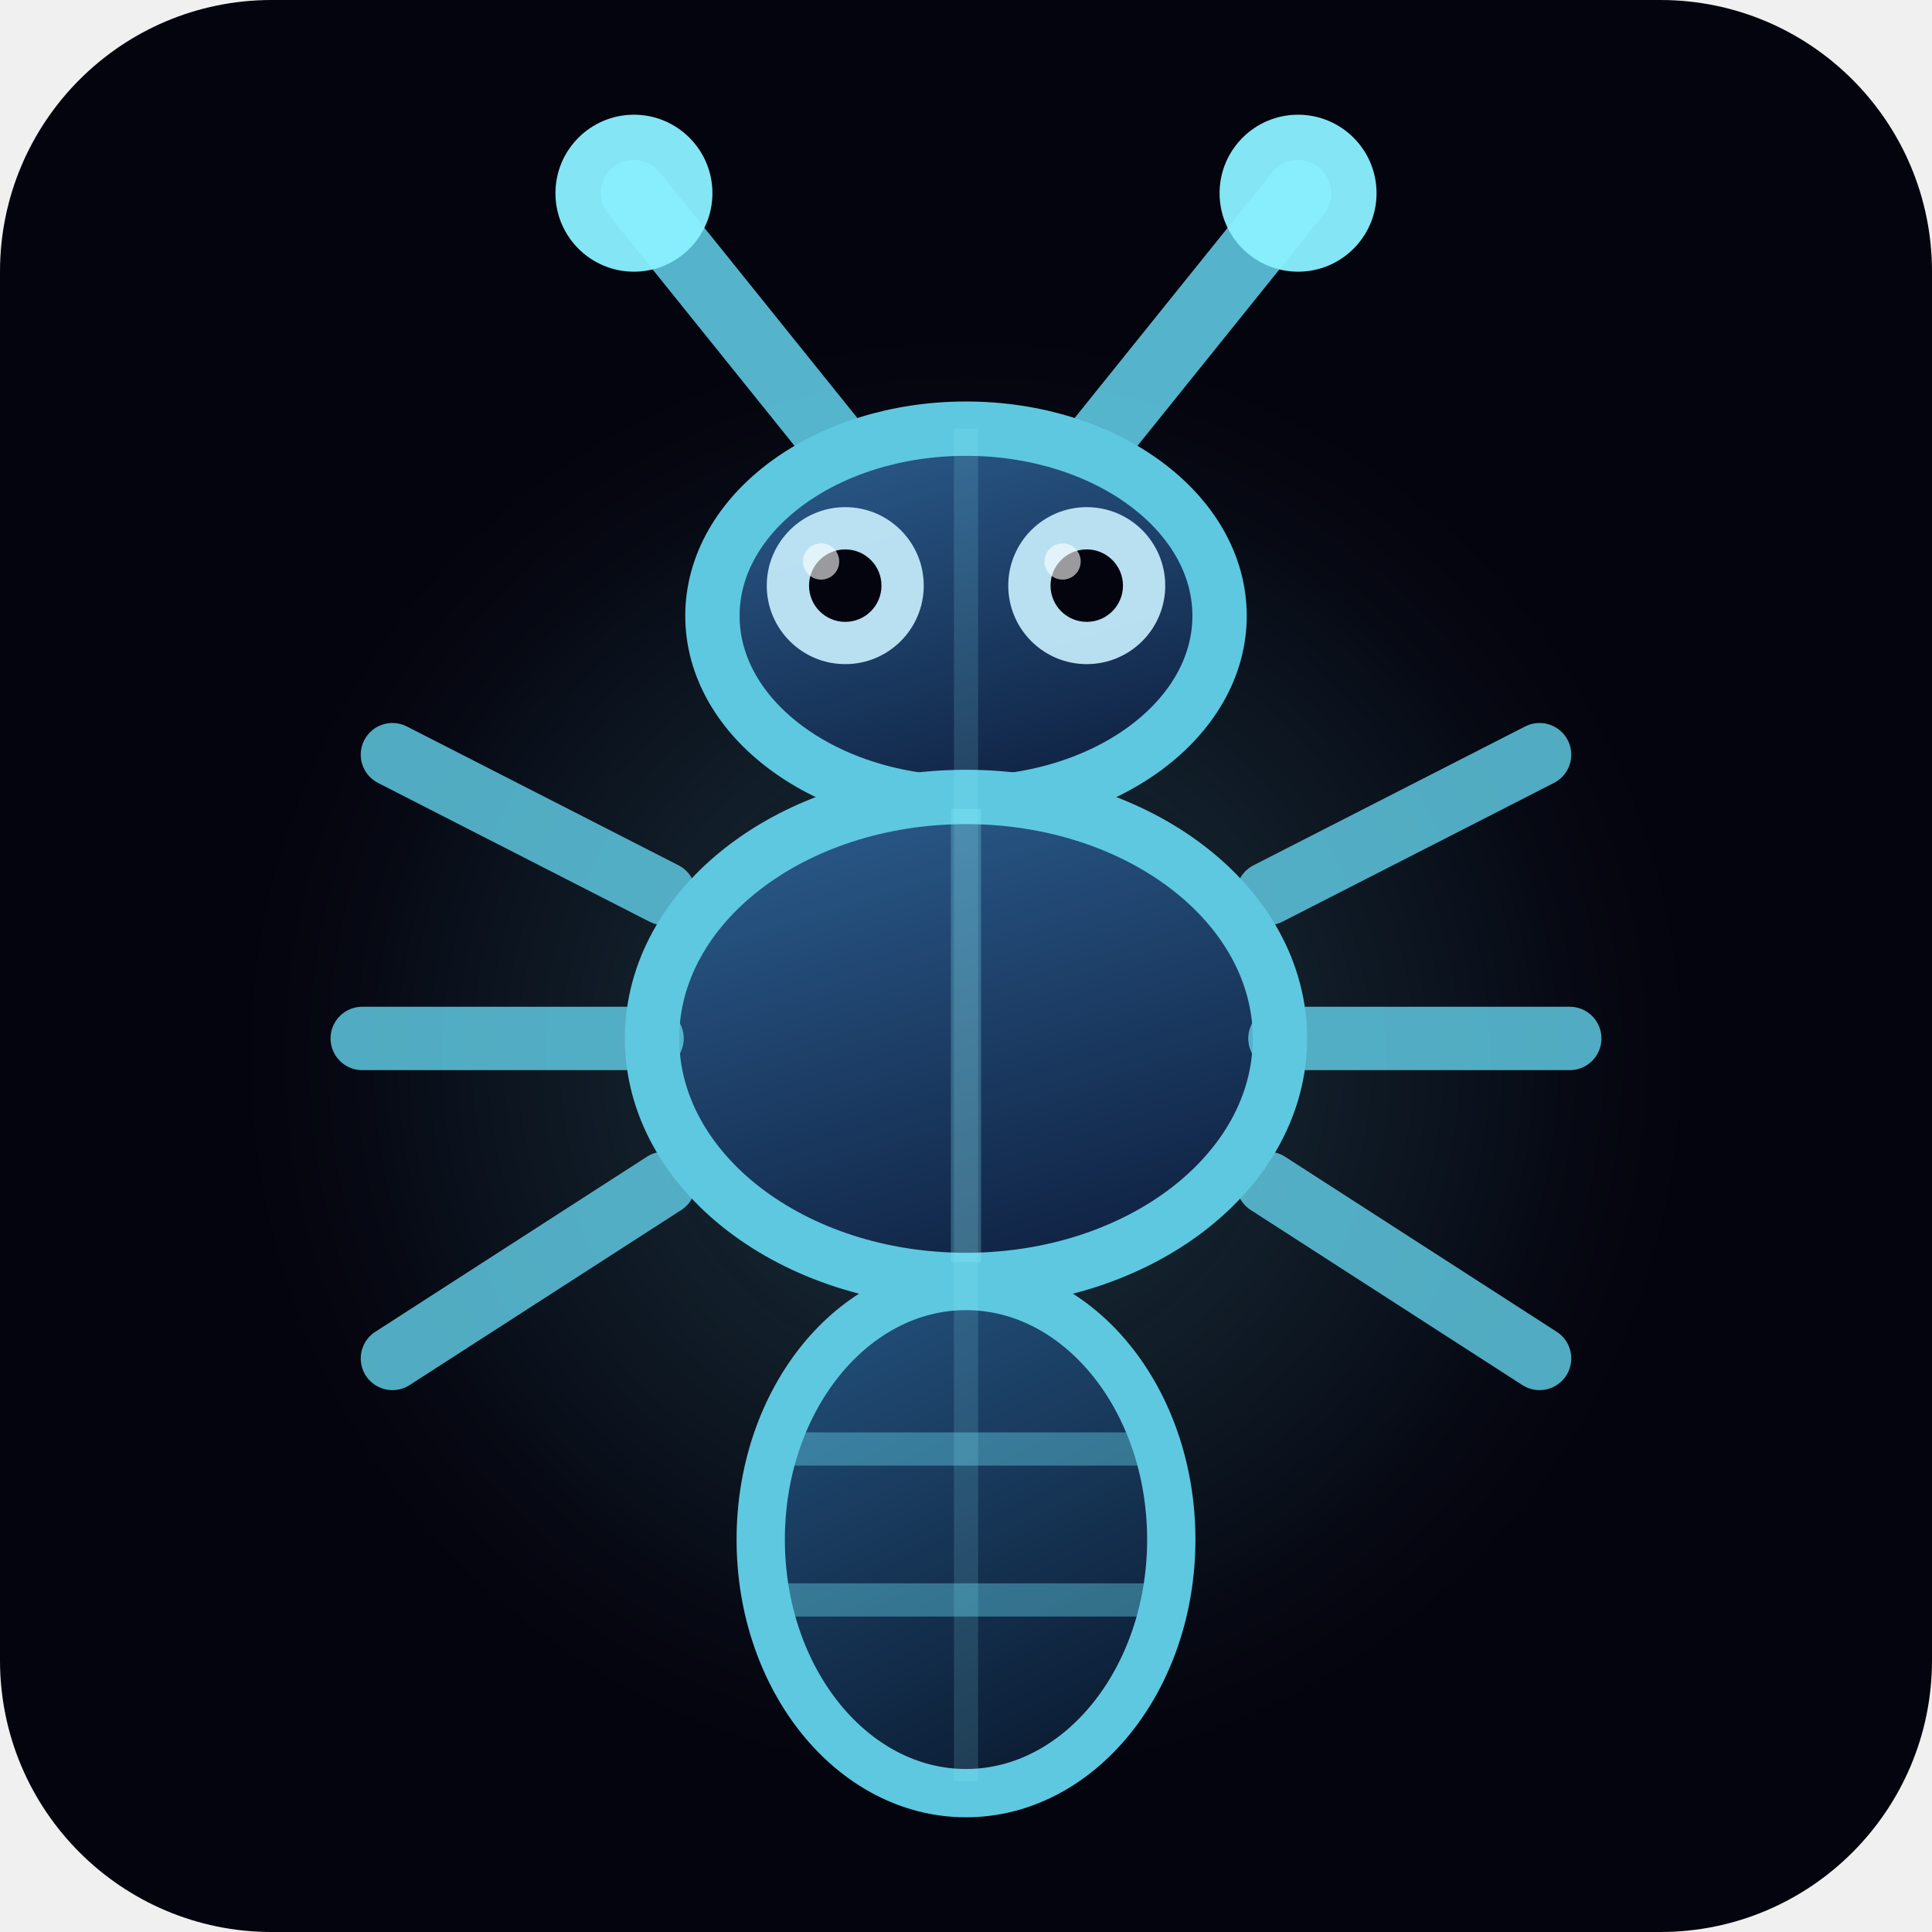
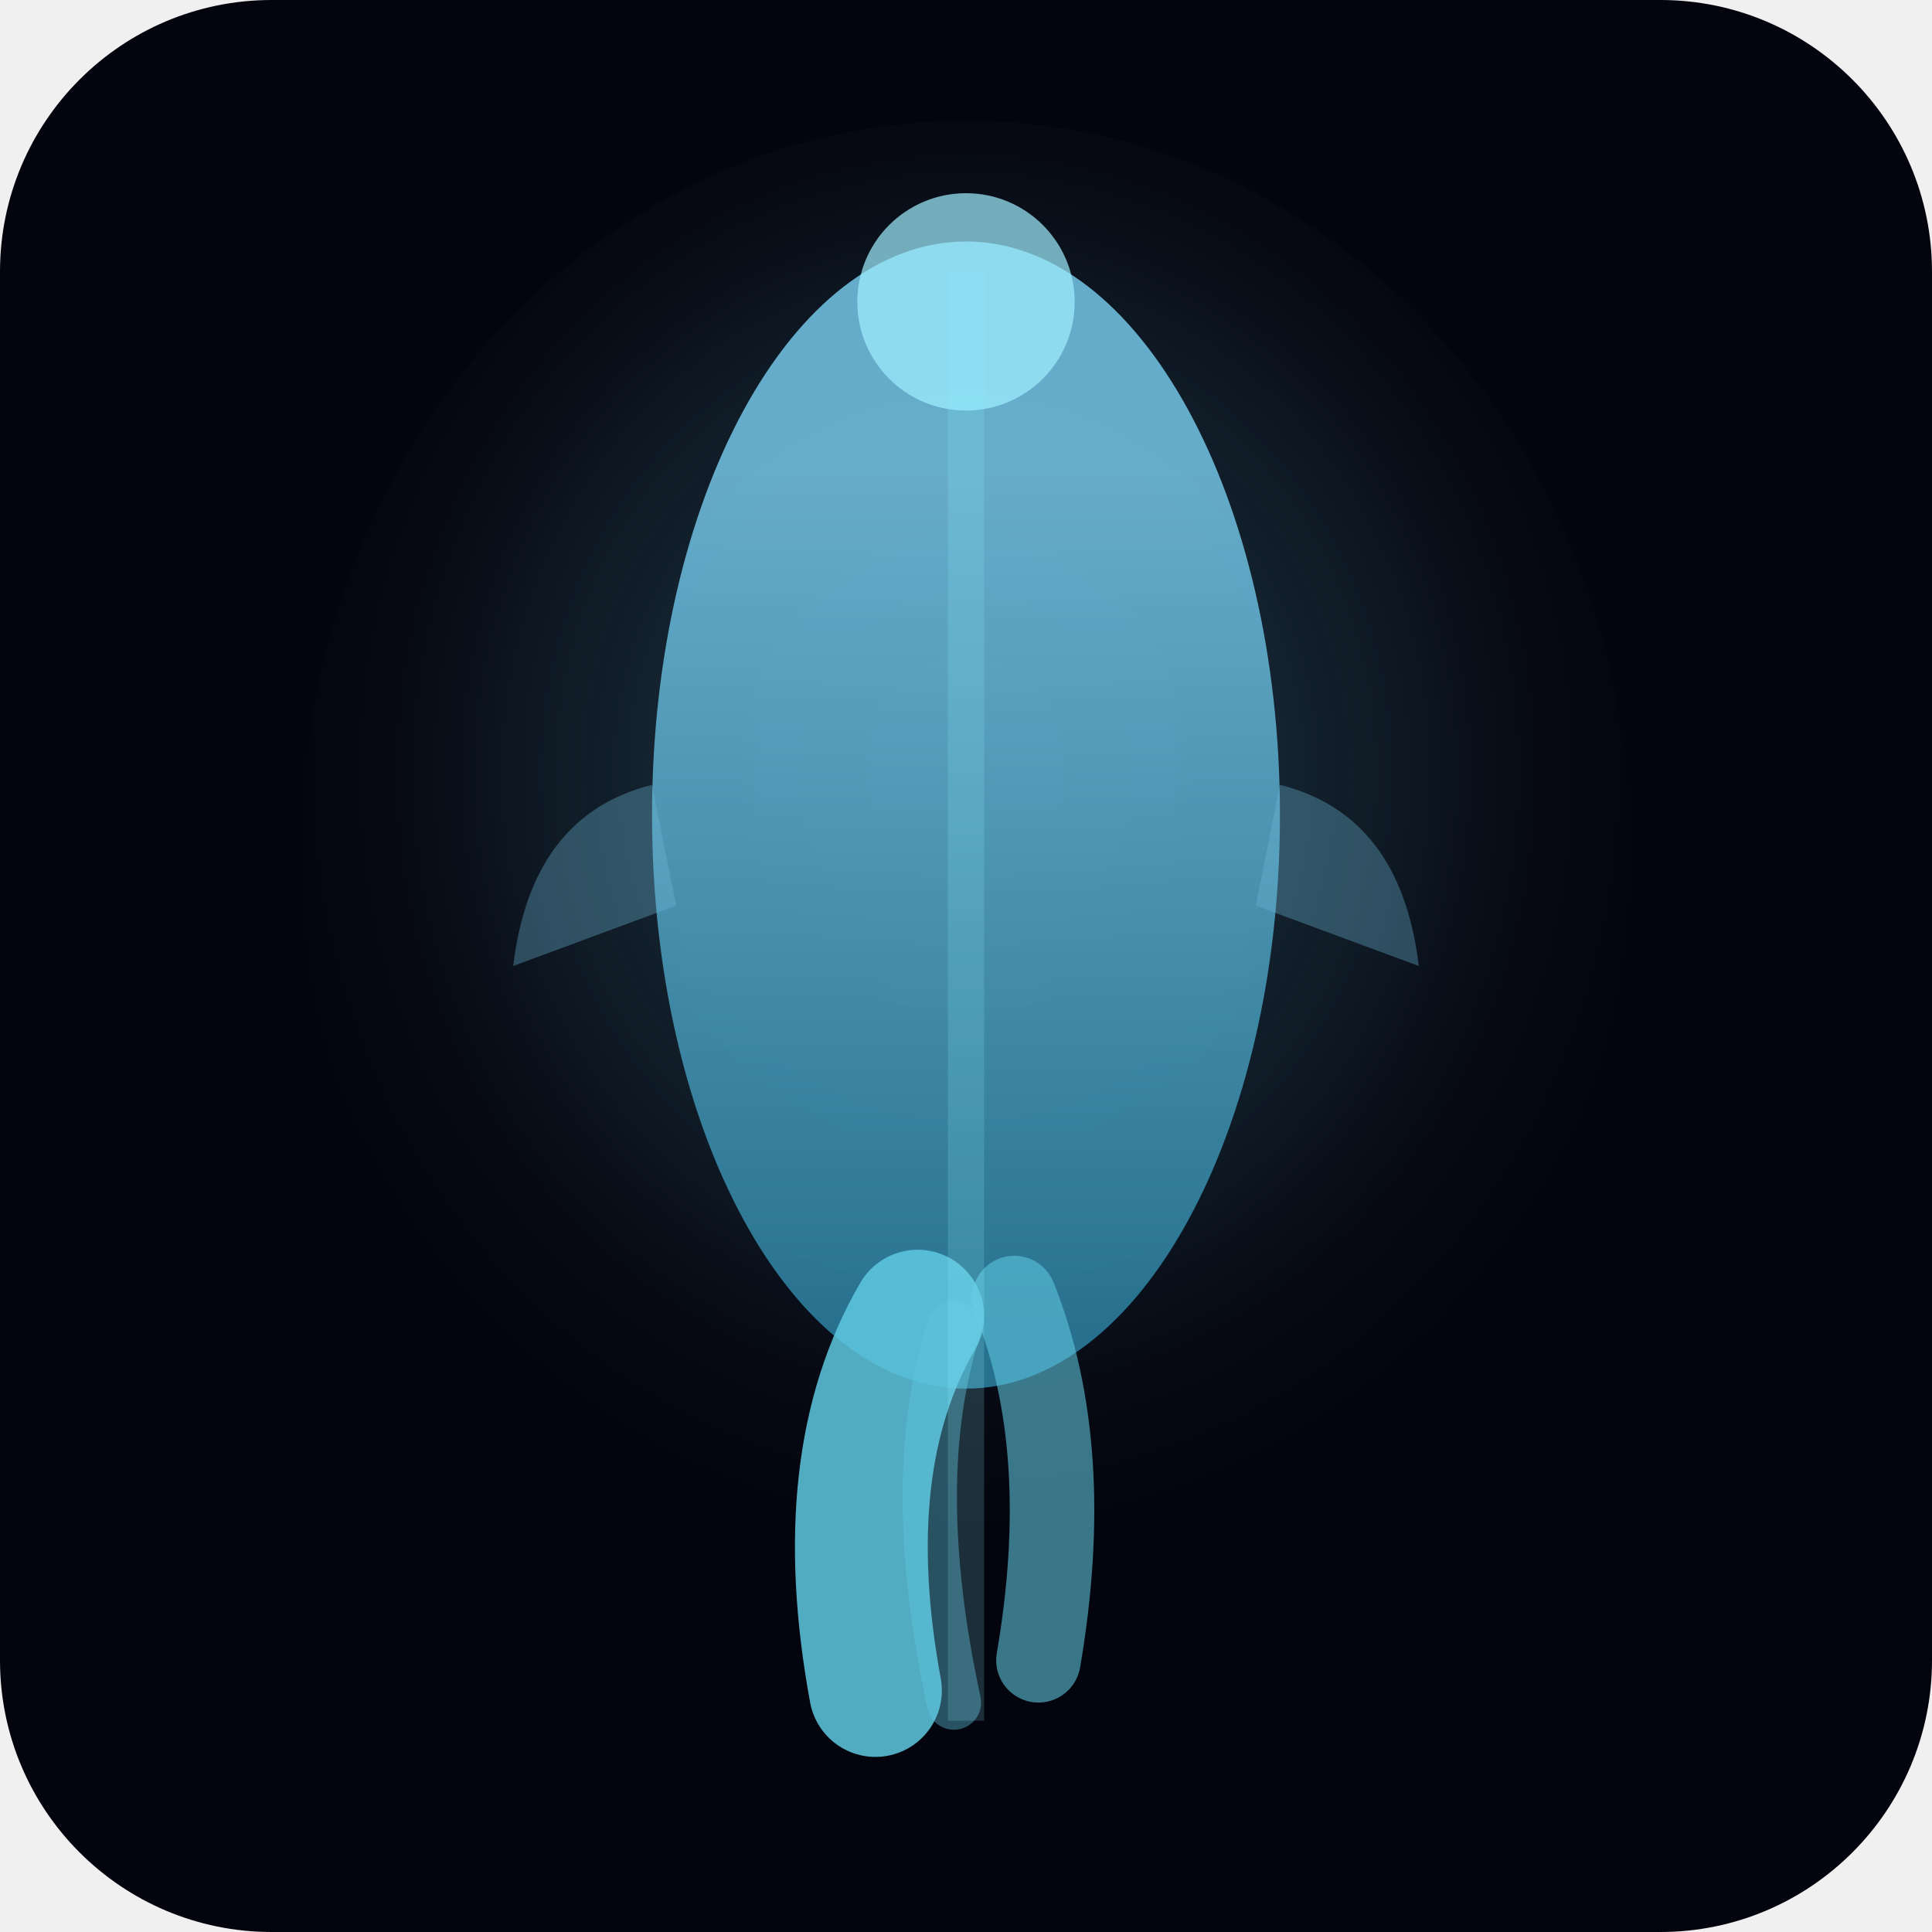
<svg xmlns="http://www.w3.org/2000/svg" viewBox="0 0 32 32" width="32" height="32">
  <defs>
-     <radialGradient id="glow" cx="50%" cy="52%" r="48%">
-       <stop offset="0%" stop-color="#8af0ff" stop-opacity="0.22" />
-       <stop offset="70%" stop-color="#5ec8e0" stop-opacity="0.06" />
+     <radialGradient id="wispGlow" cx="50%" cy="45%" r="55%">
+       <stop offset="0%" stop-color="#a0f0ff" stop-opacity="0.28" />
+       <stop offset="60%" stop-color="#5ec8e0" stop-opacity="0.10" />
      <stop offset="100%" stop-color="#04040e" stop-opacity="0" />
    </radialGradient>
-     <linearGradient id="seg" x1="0.3" y1="0" x2="0.7" y2="1">
-       <stop offset="0%" stop-color="#2a5a8a" />
-       <stop offset="100%" stop-color="#0e2040" />
-     </linearGradient>
-     <linearGradient id="seg2" x1="0.3" y1="0" x2="0.7" y2="1">
-       <stop offset="0%" stop-color="#224f7a" />
-       <stop offset="100%" stop-color="#0a1a30" />
+     <linearGradient id="wispBody" x1="0" y1="0.2" x2="0" y2="0.95">
+       <stop offset="0%" stop-color="#6db8d8" />
+       <stop offset="100%" stop-color="#2a7a98" />
    </linearGradient>
  </defs>
  <rect width="32" height="32" fill="#04040e" rx="4.5" />
-   <ellipse cx="16" cy="17" rx="13" ry="13" fill="url(#glow)" />
-   <line x1="14.2" y1="7.8" x2="10.5" y2="3.2" stroke="#5ec8e0" stroke-width="1.1" stroke-linecap="round" opacity="0.9" />
-   <line x1="17.8" y1="7.8" x2="21.5" y2="3.2" stroke="#5ec8e0" stroke-width="1.1" stroke-linecap="round" opacity="0.9" />
-   <circle cx="10.5" cy="3.2" r="1.3" fill="#8af0ff" opacity="0.95" />
-   <circle cx="21.5" cy="3.2" r="1.3" fill="#8af0ff" opacity="0.95" />
-   <ellipse cx="16" cy="10.2" rx="4.2" ry="3.1" fill="url(#seg)" stroke="#5ec8e0" stroke-width="0.9" />
-   <circle cx="14.0" cy="9.7" r="1.3" fill="#c0e8f8" opacity="0.95" />
-   <circle cx="18.0" cy="9.7" r="1.3" fill="#c0e8f8" opacity="0.95" />
-   <circle cx="14.0" cy="9.7" r="0.6" fill="#04040e" />
-   <circle cx="18.0" cy="9.7" r="0.6" fill="#04040e" />
-   <circle cx="13.6" cy="9.3" r="0.3" fill="#ffffff" opacity="0.6" />
-   <circle cx="17.6" cy="9.3" r="0.3" fill="#ffffff" opacity="0.6" />
-   <ellipse cx="16" cy="17.2" rx="5.2" ry="4.0" fill="url(#seg)" stroke="#5ec8e0" stroke-width="0.9" />
-   <line x1="16" y1="13.4" x2="16" y2="21.0" stroke="#8af0ff" stroke-width="0.5" opacity="0.25" />
-   <line x1="11.0" y1="14.8" x2="6.5" y2="12.5" stroke="#5ec8e0" stroke-width="1.05" stroke-linecap="round" opacity="0.85" />
-   <line x1="21.0" y1="14.8" x2="25.5" y2="12.5" stroke="#5ec8e0" stroke-width="1.05" stroke-linecap="round" opacity="0.85" />
-   <line x1="10.8" y1="17.2" x2="6.0" y2="17.2" stroke="#5ec8e0" stroke-width="1.05" stroke-linecap="round" opacity="0.85" />
-   <line x1="21.2" y1="17.2" x2="26.0" y2="17.2" stroke="#5ec8e0" stroke-width="1.05" stroke-linecap="round" opacity="0.85" />
-   <line x1="11.0" y1="19.6" x2="6.5" y2="22.5" stroke="#5ec8e0" stroke-width="1.05" stroke-linecap="round" opacity="0.85" />
-   <line x1="21.0" y1="19.6" x2="25.5" y2="22.5" stroke="#5ec8e0" stroke-width="1.05" stroke-linecap="round" opacity="0.85" />
-   <ellipse cx="16" cy="25.5" rx="3.4" ry="4.2" fill="url(#seg2)" stroke="#5ec8e0" stroke-width="0.8" />
-   <line x1="13.0" y1="24.0" x2="19.0" y2="24.0" stroke="#5ec8e0" stroke-width="0.55" opacity="0.45" />
-   <line x1="12.8" y1="26.5" x2="19.2" y2="26.5" stroke="#5ec8e0" stroke-width="0.55" opacity="0.45" />
-   <line x1="16" y1="7.1" x2="16" y2="29.5" stroke="#8af0ff" stroke-width="0.4" opacity="0.15" />
+   <ellipse cx="16" cy="14" rx="11" ry="12" fill="url(#wispGlow)" />
+   <ellipse cx="16" cy="13.5" rx="5.2" ry="9.5" fill="url(#wispBody)" opacity="0.92" />
+   <path d="M 15.2 21.8 Q 13.8 24.2 14.5 28" stroke="#5ec8e0" stroke-width="2.2" fill="none" stroke-linecap="round" opacity="0.85" />
+   <path d="M 16.8 21.5 Q 17.8 24.0 17.2 27.5" stroke="#5ec8e0" stroke-width="1.4" fill="none" stroke-linecap="round" opacity="0.58" />
+   <path d="M 15.8 22.0 Q 15.0 24.5 15.8 28.2" stroke="#5ec8e0" stroke-width="0.9" fill="none" stroke-linecap="round" opacity="0.40" />
+   <path d="M 10.8 13 Q 8.8 13.5 8.5 16 L 11.2 15" fill="#6db8d8" opacity="0.35" stroke="none" />
+   <path d="M 21.2 13 Q 23.2 13.5 23.5 16 L 20.8 15" fill="#6db8d8" opacity="0.35" stroke="none" />
+   <circle cx="16" cy="5" r="1.8" fill="#a0f0ff" opacity="0.70" />
+   <line x1="16" y1="4.5" x2="16" y2="28.5" stroke="#8af0ff" stroke-width="0.6" opacity="0.18" />
</svg>
